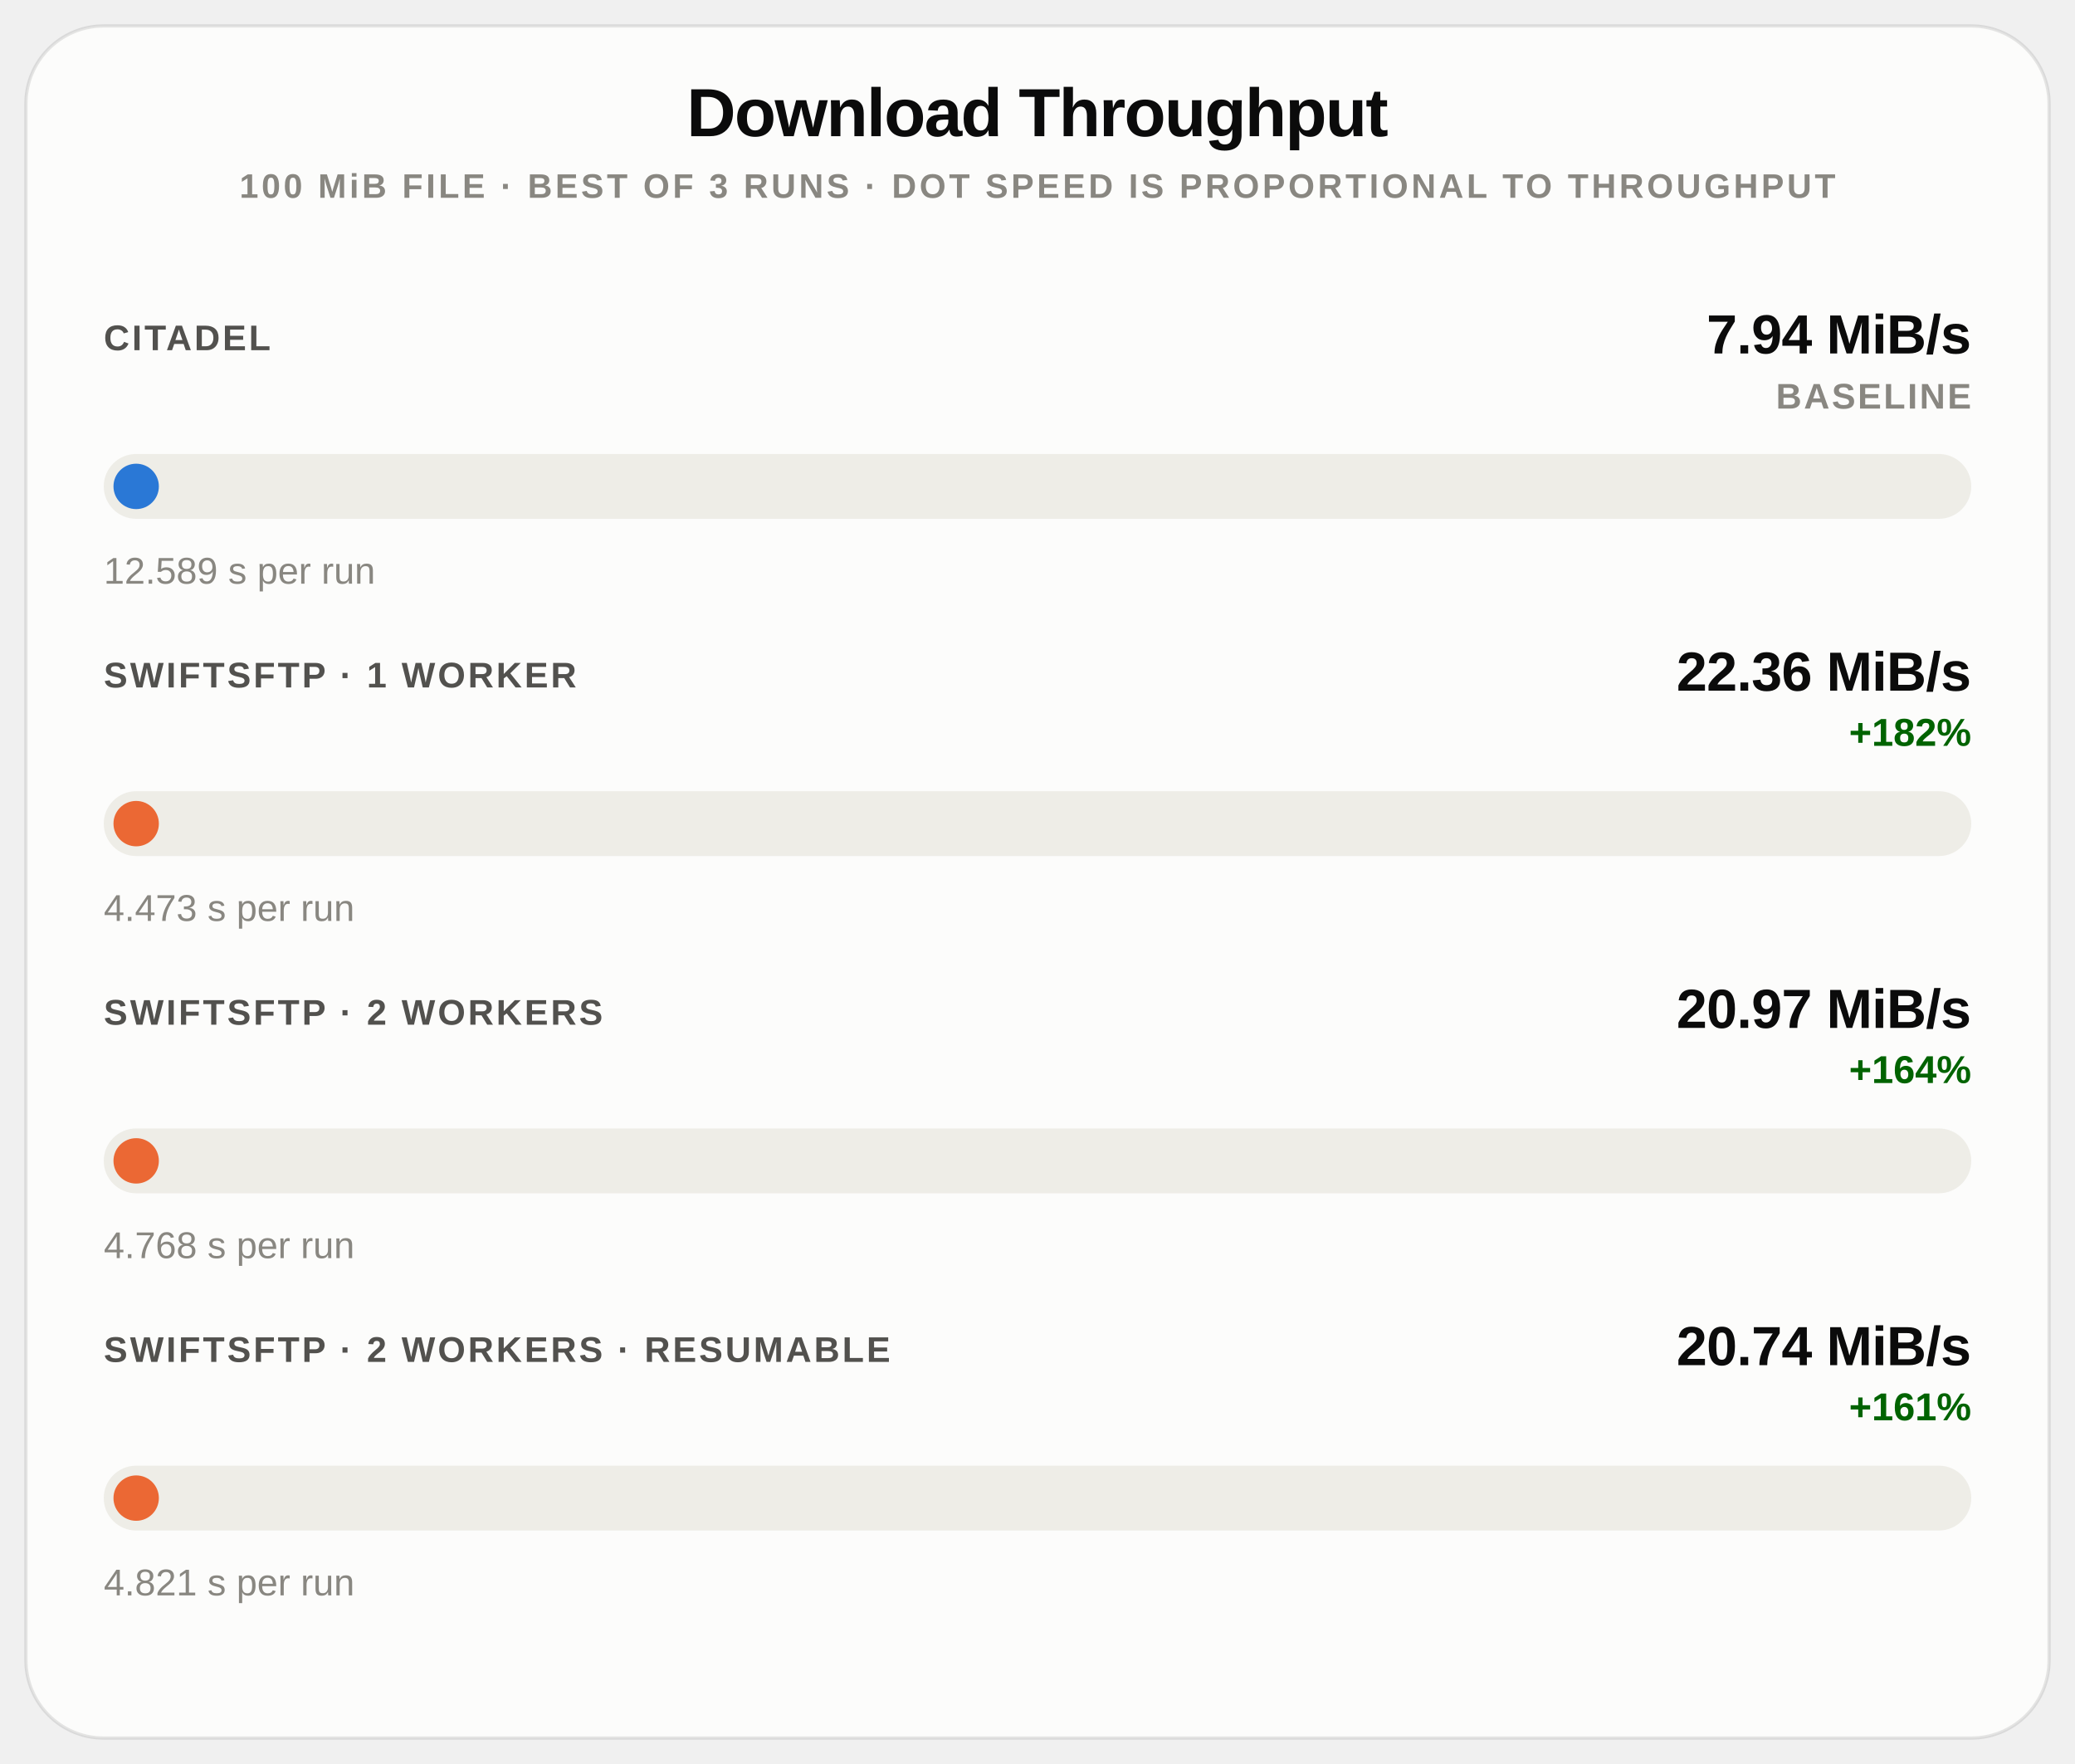
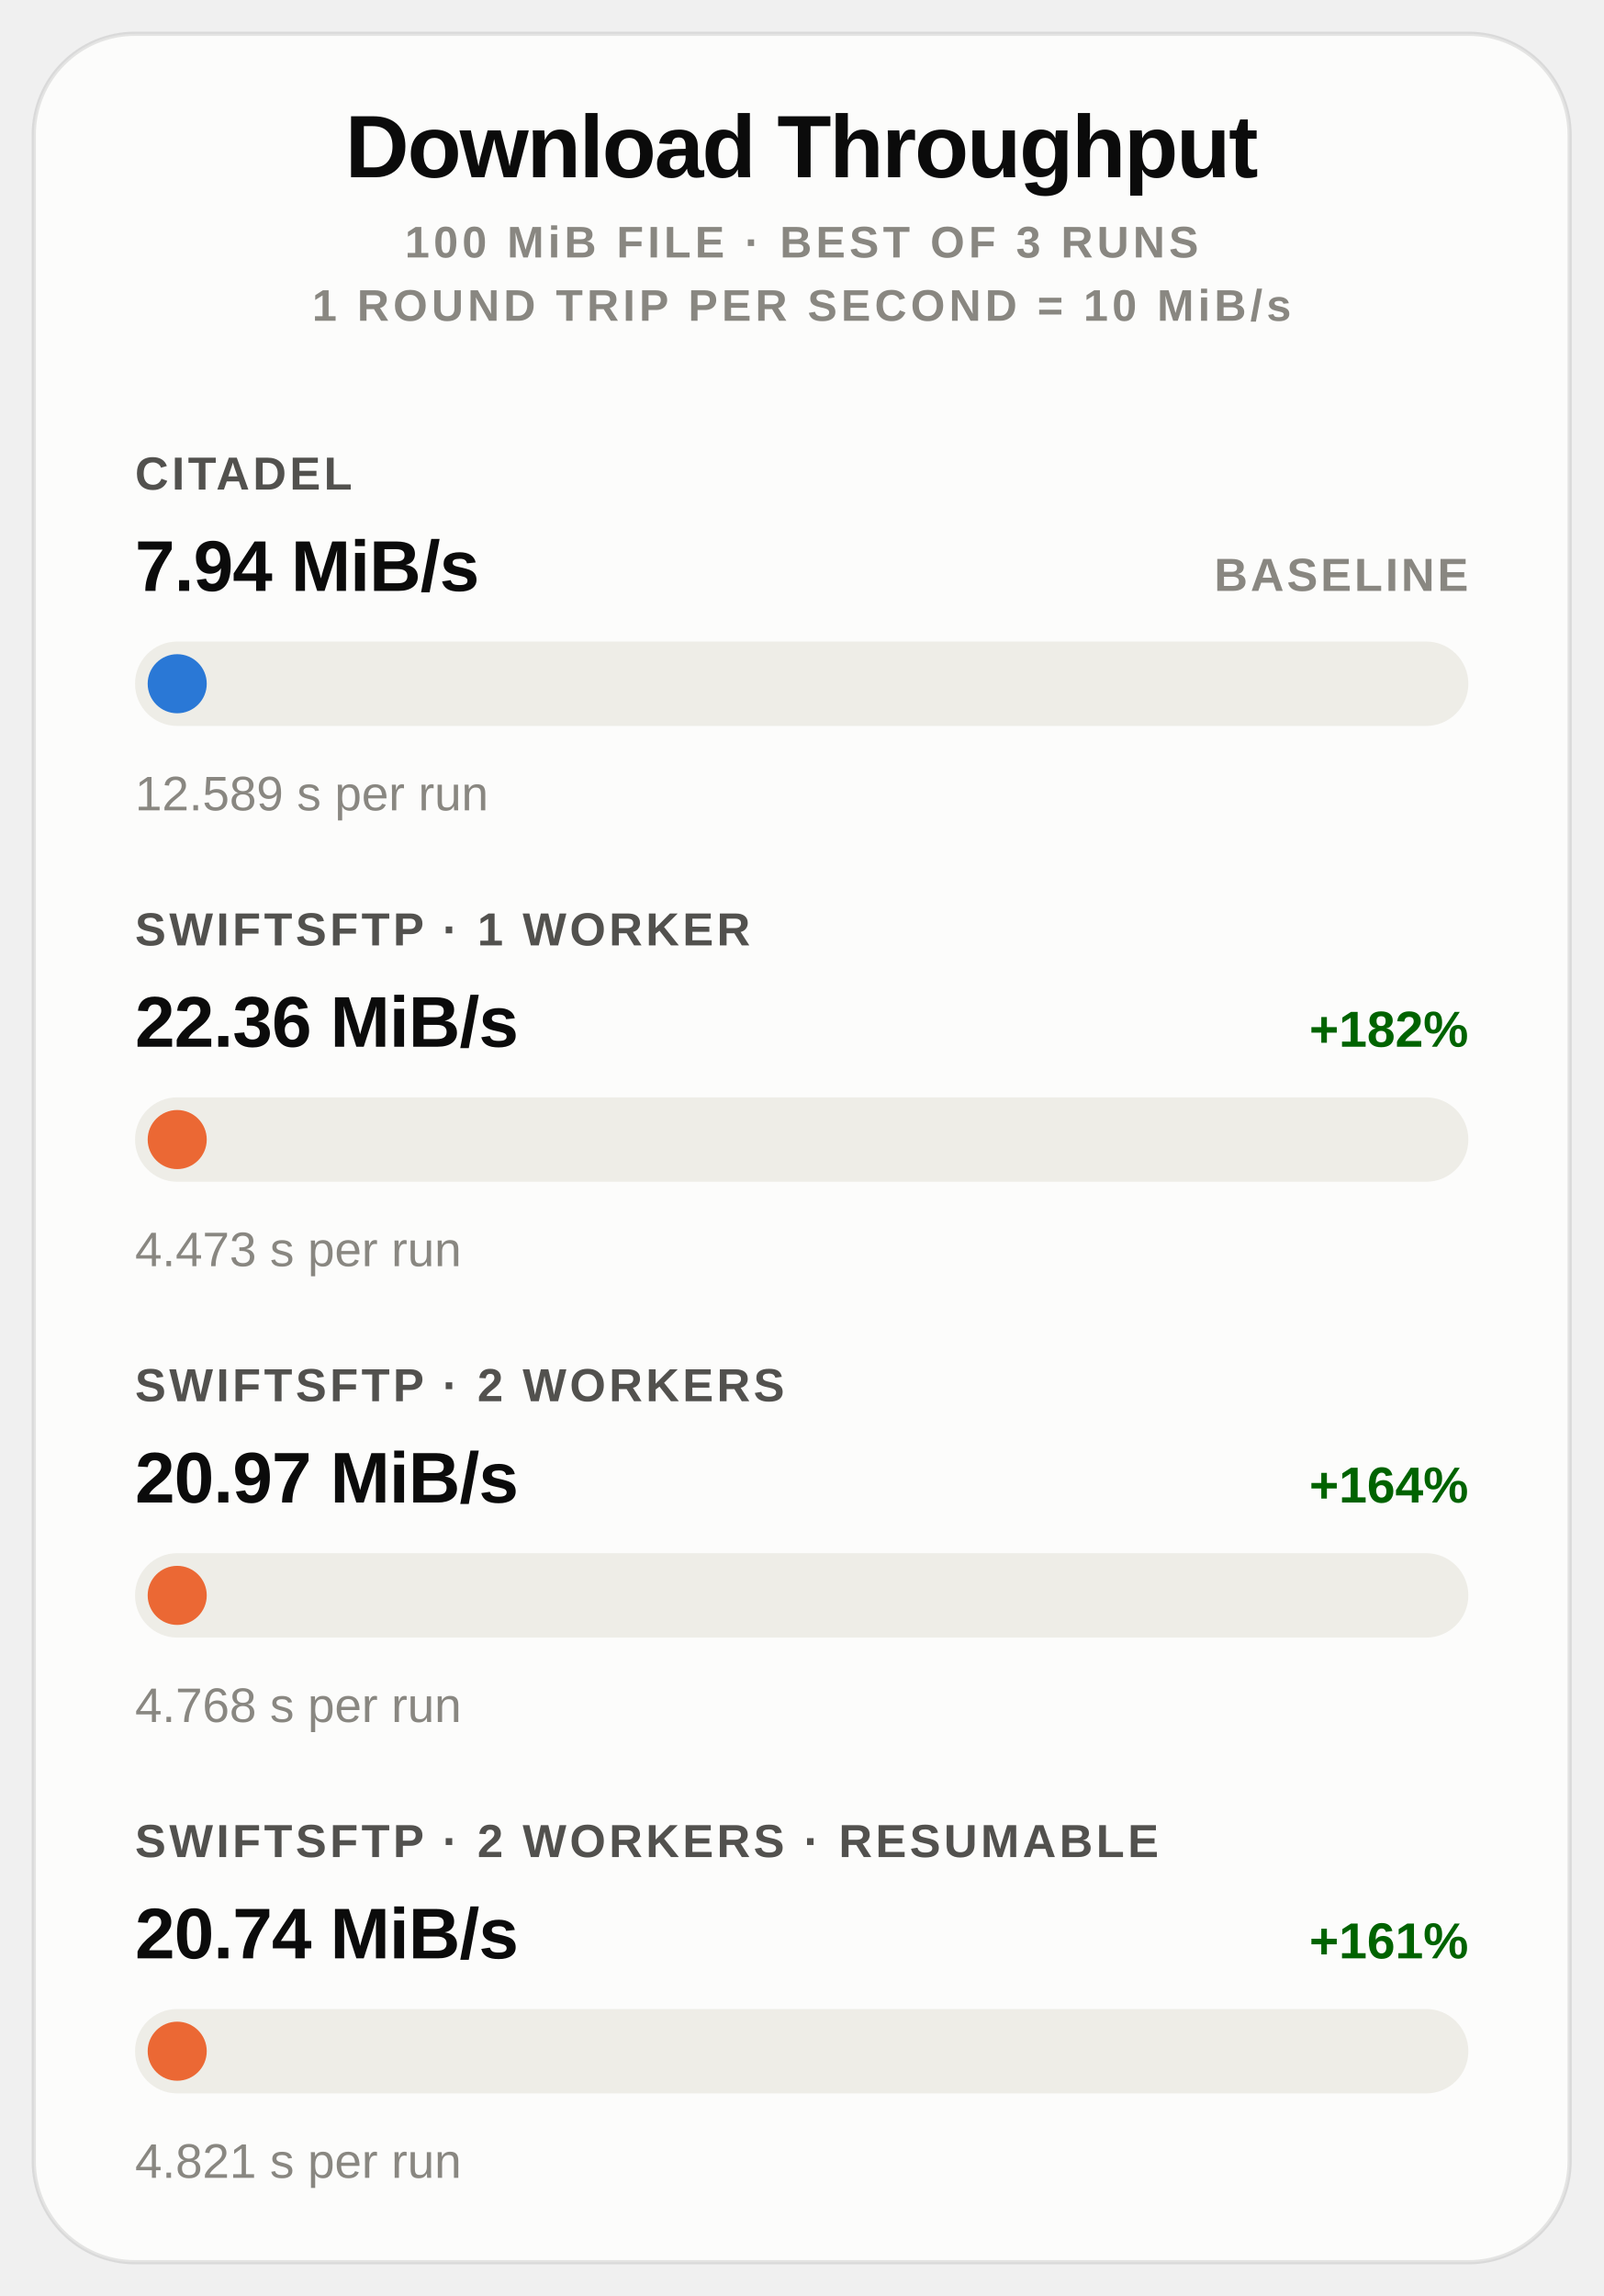
- <svg xmlns="http://www.w3.org/2000/svg" viewBox="0 0 640 544" role="img" aria-label="Download Throughput">
+ <svg xmlns="http://www.w3.org/2000/svg" viewBox="0 0 380 544" width="380" height="544" role="img" aria-label="Download Throughput">
  <style>    .surface { fill: #fcfcfb; }
    .card-stroke { stroke: rgba(11,11,11,0.10); }
    .ink { fill: #0b0b0b; }
    .secondary { fill: #52514e; }
    .muted { fill: #898781; }
    .good { fill: #006300; }
    .track { fill: #eeede7; }
    .series-orange { fill: #eb6834; }
    .series-blue { fill: #2a78d6; }
    .dot { animation-name: cross; animation-timing-function: linear; animation-iteration-count: infinite; animation-direction: alternate; }
-     @keyframes cross { from { transform: translateX(0); } to { transform: translateX(556px); } }
-     @media (prefers-reduced-motion: reduce) { .dot { animation: none; transform: translateX(556px); } }
+     @keyframes cross { from { transform: translateX(0); } to { transform: translateX(296px); } }
+     @media (prefers-reduced-motion: reduce) { .dot { animation: none; transform: translateX(296px); } }
    @media (prefers-color-scheme: dark) {
      .surface { fill: #1a1a19; }
      .card-stroke { stroke: rgba(255,255,255,0.10); }
      .ink { fill: #ffffff; }
      .secondary { fill: #c3c2b7; }
      .muted { fill: #898781; }
      .good { fill: #0ca30c; }
      .track { fill: #2c2c2a; }
      .series-orange { fill: #d95926; }
      .series-blue { fill: #3987e5; }
    }</style>
-   <rect x="8" y="8" width="624" height="528" rx="24" ry="24" class="surface card-stroke" stroke-width="1" />
-   <text x="320" y="42" text-anchor="middle" font-family="-apple-system,BlinkMacSystemFont,&quot;SF Pro Display&quot;,&quot;SF Pro Text&quot;,&quot;Helvetica Neue&quot;,Arial,sans-serif" font-size="21" font-weight="700" letter-spacing="-0.02em" class="ink">Download Throughput</text>
-   <text x="320" y="61" text-anchor="middle" font-family="-apple-system,BlinkMacSystemFont,&quot;SF Pro Display&quot;,&quot;SF Pro Text&quot;,&quot;Helvetica Neue&quot;,Arial,sans-serif" font-size="10.5" font-weight="600" letter-spacing="0.09em" class="muted">100 MiB FILE · BEST OF 3 RUNS · DOT SPEED IS PROPORTIONAL TO THROUGHPUT</text>
-   <text x="32" y="108.00" font-family="-apple-system,BlinkMacSystemFont,&quot;SF Pro Display&quot;,&quot;SF Pro Text&quot;,&quot;Helvetica Neue&quot;,Arial,sans-serif" font-size="11" font-weight="700" letter-spacing="0.07em" class="secondary">CITADEL</text>
-   <text x="608" y="109.00" text-anchor="end" font-family="-apple-system,BlinkMacSystemFont,&quot;SF Pro Display&quot;,&quot;SF Pro Text&quot;,&quot;Helvetica Neue&quot;,Arial,sans-serif" font-size="17" font-weight="700" letter-spacing="-0.01em" class="ink">7.94 MiB/s</text>
-   <text x="608" y="126.00" text-anchor="end" font-family="-apple-system,BlinkMacSystemFont,&quot;SF Pro Display&quot;,&quot;SF Pro Text&quot;,&quot;Helvetica Neue&quot;,Arial,sans-serif" font-size="11" font-weight="700" letter-spacing="0.06em" class="muted">BASELINE</text>
-   <rect x="32" y="140.00" width="576" height="20" rx="10" ry="10" class="track" />
-   <circle cx="42" cy="150.00" r="7" class="dot series-blue" style="animation-duration:1.407s" />
-   <text x="32" y="180.00" font-family="-apple-system,BlinkMacSystemFont,&quot;SF Pro Display&quot;,&quot;SF Pro Text&quot;,&quot;Helvetica Neue&quot;,Arial,sans-serif" font-size="11.5" font-weight="500" class="muted">12.589 s per run</text>
-   <text x="32" y="212.00" font-family="-apple-system,BlinkMacSystemFont,&quot;SF Pro Display&quot;,&quot;SF Pro Text&quot;,&quot;Helvetica Neue&quot;,Arial,sans-serif" font-size="11" font-weight="700" letter-spacing="0.07em" class="secondary">SWIFTSFTP · 1 WORKER</text>
-   <text x="608" y="213.00" text-anchor="end" font-family="-apple-system,BlinkMacSystemFont,&quot;SF Pro Display&quot;,&quot;SF Pro Text&quot;,&quot;Helvetica Neue&quot;,Arial,sans-serif" font-size="17" font-weight="700" letter-spacing="-0.01em" class="ink">22.36 MiB/s</text>
-   <text x="608" y="230.00" text-anchor="end" font-family="-apple-system,BlinkMacSystemFont,&quot;SF Pro Display&quot;,&quot;SF Pro Text&quot;,&quot;Helvetica Neue&quot;,Arial,sans-serif" font-size="12" font-weight="700" class="good">+182%</text>
-   <rect x="32" y="244.00" width="576" height="20" rx="10" ry="10" class="track" />
-   <circle cx="42" cy="254.00" r="7" class="dot series-orange" style="animation-duration:0.500s" />
-   <text x="32" y="284.00" font-family="-apple-system,BlinkMacSystemFont,&quot;SF Pro Display&quot;,&quot;SF Pro Text&quot;,&quot;Helvetica Neue&quot;,Arial,sans-serif" font-size="11.5" font-weight="500" class="muted">4.473 s per run</text>
-   <text x="32" y="316.00" font-family="-apple-system,BlinkMacSystemFont,&quot;SF Pro Display&quot;,&quot;SF Pro Text&quot;,&quot;Helvetica Neue&quot;,Arial,sans-serif" font-size="11" font-weight="700" letter-spacing="0.07em" class="secondary">SWIFTSFTP · 2 WORKERS</text>
-   <text x="608" y="317.00" text-anchor="end" font-family="-apple-system,BlinkMacSystemFont,&quot;SF Pro Display&quot;,&quot;SF Pro Text&quot;,&quot;Helvetica Neue&quot;,Arial,sans-serif" font-size="17" font-weight="700" letter-spacing="-0.01em" class="ink">20.97 MiB/s</text>
-   <text x="608" y="334.00" text-anchor="end" font-family="-apple-system,BlinkMacSystemFont,&quot;SF Pro Display&quot;,&quot;SF Pro Text&quot;,&quot;Helvetica Neue&quot;,Arial,sans-serif" font-size="12" font-weight="700" class="good">+164%</text>
-   <rect x="32" y="348.00" width="576" height="20" rx="10" ry="10" class="track" />
-   <circle cx="42" cy="358.00" r="7" class="dot series-orange" style="animation-duration:0.533s" />
-   <text x="32" y="388.00" font-family="-apple-system,BlinkMacSystemFont,&quot;SF Pro Display&quot;,&quot;SF Pro Text&quot;,&quot;Helvetica Neue&quot;,Arial,sans-serif" font-size="11.5" font-weight="500" class="muted">4.768 s per run</text>
-   <text x="32" y="420.00" font-family="-apple-system,BlinkMacSystemFont,&quot;SF Pro Display&quot;,&quot;SF Pro Text&quot;,&quot;Helvetica Neue&quot;,Arial,sans-serif" font-size="11" font-weight="700" letter-spacing="0.07em" class="secondary">SWIFTSFTP · 2 WORKERS · RESUMABLE</text>
-   <text x="608" y="421.00" text-anchor="end" font-family="-apple-system,BlinkMacSystemFont,&quot;SF Pro Display&quot;,&quot;SF Pro Text&quot;,&quot;Helvetica Neue&quot;,Arial,sans-serif" font-size="17" font-weight="700" letter-spacing="-0.01em" class="ink">20.74 MiB/s</text>
-   <text x="608" y="438.00" text-anchor="end" font-family="-apple-system,BlinkMacSystemFont,&quot;SF Pro Display&quot;,&quot;SF Pro Text&quot;,&quot;Helvetica Neue&quot;,Arial,sans-serif" font-size="12" font-weight="700" class="good">+161%</text>
-   <rect x="32" y="452.00" width="576" height="20" rx="10" ry="10" class="track" />
-   <circle cx="42" cy="462.00" r="7" class="dot series-orange" style="animation-duration:0.539s" />
-   <text x="32" y="492.00" font-family="-apple-system,BlinkMacSystemFont,&quot;SF Pro Display&quot;,&quot;SF Pro Text&quot;,&quot;Helvetica Neue&quot;,Arial,sans-serif" font-size="11.5" font-weight="500" class="muted">4.821 s per run</text>
+   <rect x="8" y="8" width="364" height="528" rx="24" ry="24" class="surface card-stroke" stroke-width="1" />
+   <text x="190.0" y="42" text-anchor="middle" font-family="-apple-system,BlinkMacSystemFont,&quot;SF Pro Display&quot;,&quot;SF Pro Text&quot;,&quot;Helvetica Neue&quot;,Arial,sans-serif" font-size="21" font-weight="700" letter-spacing="-0.02em" class="ink">Download Throughput</text>
+   <text x="190.0" y="61" text-anchor="middle" font-family="-apple-system,BlinkMacSystemFont,&quot;SF Pro Display&quot;,&quot;SF Pro Text&quot;,&quot;Helvetica Neue&quot;,Arial,sans-serif" font-size="10.5" font-weight="600" letter-spacing="0.09em" class="muted">100 MiB FILE · BEST OF 3 RUNS</text>
+   <text x="190.0" y="76" text-anchor="middle" font-family="-apple-system,BlinkMacSystemFont,&quot;SF Pro Display&quot;,&quot;SF Pro Text&quot;,&quot;Helvetica Neue&quot;,Arial,sans-serif" font-size="10.5" font-weight="600" letter-spacing="0.09em" class="muted">1 ROUND TRIP PER SECOND = 10 MiB/s</text>
+   <text x="32" y="116.00" font-family="-apple-system,BlinkMacSystemFont,&quot;SF Pro Display&quot;,&quot;SF Pro Text&quot;,&quot;Helvetica Neue&quot;,Arial,sans-serif" font-size="11" font-weight="700" letter-spacing="0.07em" class="secondary">CITADEL</text>
+   <text x="32" y="140.00" font-family="-apple-system,BlinkMacSystemFont,&quot;SF Pro Display&quot;,&quot;SF Pro Text&quot;,&quot;Helvetica Neue&quot;,Arial,sans-serif" font-size="17" font-weight="700" letter-spacing="-0.01em" class="ink">7.94 MiB/s</text>
+   <text x="348" y="140.00" text-anchor="end" font-family="-apple-system,BlinkMacSystemFont,&quot;SF Pro Display&quot;,&quot;SF Pro Text&quot;,&quot;Helvetica Neue&quot;,Arial,sans-serif" font-size="11" font-weight="700" letter-spacing="0.06em" class="muted">BASELINE</text>
+   <rect x="32" y="152.00" width="316" height="20" rx="10" ry="10" class="track" />
+   <circle cx="42" cy="162.00" r="7" class="dot series-blue" style="animation-duration:0.629s" />
+   <text x="32" y="192.00" font-family="-apple-system,BlinkMacSystemFont,&quot;SF Pro Display&quot;,&quot;SF Pro Text&quot;,&quot;Helvetica Neue&quot;,Arial,sans-serif" font-size="11.5" font-weight="500" class="muted">12.589 s per run</text>
+   <text x="32" y="224.00" font-family="-apple-system,BlinkMacSystemFont,&quot;SF Pro Display&quot;,&quot;SF Pro Text&quot;,&quot;Helvetica Neue&quot;,Arial,sans-serif" font-size="11" font-weight="700" letter-spacing="0.07em" class="secondary">SWIFTSFTP · 1 WORKER</text>
+   <text x="32" y="248.00" font-family="-apple-system,BlinkMacSystemFont,&quot;SF Pro Display&quot;,&quot;SF Pro Text&quot;,&quot;Helvetica Neue&quot;,Arial,sans-serif" font-size="17" font-weight="700" letter-spacing="-0.01em" class="ink">22.36 MiB/s</text>
+   <text x="348" y="248.00" text-anchor="end" font-family="-apple-system,BlinkMacSystemFont,&quot;SF Pro Display&quot;,&quot;SF Pro Text&quot;,&quot;Helvetica Neue&quot;,Arial,sans-serif" font-size="12" font-weight="700" class="good">+182%</text>
+   <rect x="32" y="260.00" width="316" height="20" rx="10" ry="10" class="track" />
+   <circle cx="42" cy="270.00" r="7" class="dot series-orange" style="animation-duration:0.224s" />
+   <text x="32" y="300.00" font-family="-apple-system,BlinkMacSystemFont,&quot;SF Pro Display&quot;,&quot;SF Pro Text&quot;,&quot;Helvetica Neue&quot;,Arial,sans-serif" font-size="11.5" font-weight="500" class="muted">4.473 s per run</text>
+   <text x="32" y="332.00" font-family="-apple-system,BlinkMacSystemFont,&quot;SF Pro Display&quot;,&quot;SF Pro Text&quot;,&quot;Helvetica Neue&quot;,Arial,sans-serif" font-size="11" font-weight="700" letter-spacing="0.07em" class="secondary">SWIFTSFTP · 2 WORKERS</text>
+   <text x="32" y="356.00" font-family="-apple-system,BlinkMacSystemFont,&quot;SF Pro Display&quot;,&quot;SF Pro Text&quot;,&quot;Helvetica Neue&quot;,Arial,sans-serif" font-size="17" font-weight="700" letter-spacing="-0.01em" class="ink">20.97 MiB/s</text>
+   <text x="348" y="356.00" text-anchor="end" font-family="-apple-system,BlinkMacSystemFont,&quot;SF Pro Display&quot;,&quot;SF Pro Text&quot;,&quot;Helvetica Neue&quot;,Arial,sans-serif" font-size="12" font-weight="700" class="good">+164%</text>
+   <rect x="32" y="368.00" width="316" height="20" rx="10" ry="10" class="track" />
+   <circle cx="42" cy="378.00" r="7" class="dot series-orange" style="animation-duration:0.238s" />
+   <text x="32" y="408.00" font-family="-apple-system,BlinkMacSystemFont,&quot;SF Pro Display&quot;,&quot;SF Pro Text&quot;,&quot;Helvetica Neue&quot;,Arial,sans-serif" font-size="11.5" font-weight="500" class="muted">4.768 s per run</text>
+   <text x="32" y="440.00" font-family="-apple-system,BlinkMacSystemFont,&quot;SF Pro Display&quot;,&quot;SF Pro Text&quot;,&quot;Helvetica Neue&quot;,Arial,sans-serif" font-size="11" font-weight="700" letter-spacing="0.07em" class="secondary">SWIFTSFTP · 2 WORKERS · RESUMABLE</text>
+   <text x="32" y="464.00" font-family="-apple-system,BlinkMacSystemFont,&quot;SF Pro Display&quot;,&quot;SF Pro Text&quot;,&quot;Helvetica Neue&quot;,Arial,sans-serif" font-size="17" font-weight="700" letter-spacing="-0.01em" class="ink">20.74 MiB/s</text>
+   <text x="348" y="464.00" text-anchor="end" font-family="-apple-system,BlinkMacSystemFont,&quot;SF Pro Display&quot;,&quot;SF Pro Text&quot;,&quot;Helvetica Neue&quot;,Arial,sans-serif" font-size="12" font-weight="700" class="good">+161%</text>
+   <rect x="32" y="476.00" width="316" height="20" rx="10" ry="10" class="track" />
+   <circle cx="42" cy="486.00" r="7" class="dot series-orange" style="animation-duration:0.241s" />
+   <text x="32" y="516.00" font-family="-apple-system,BlinkMacSystemFont,&quot;SF Pro Display&quot;,&quot;SF Pro Text&quot;,&quot;Helvetica Neue&quot;,Arial,sans-serif" font-size="11.5" font-weight="500" class="muted">4.821 s per run</text>
</svg>
